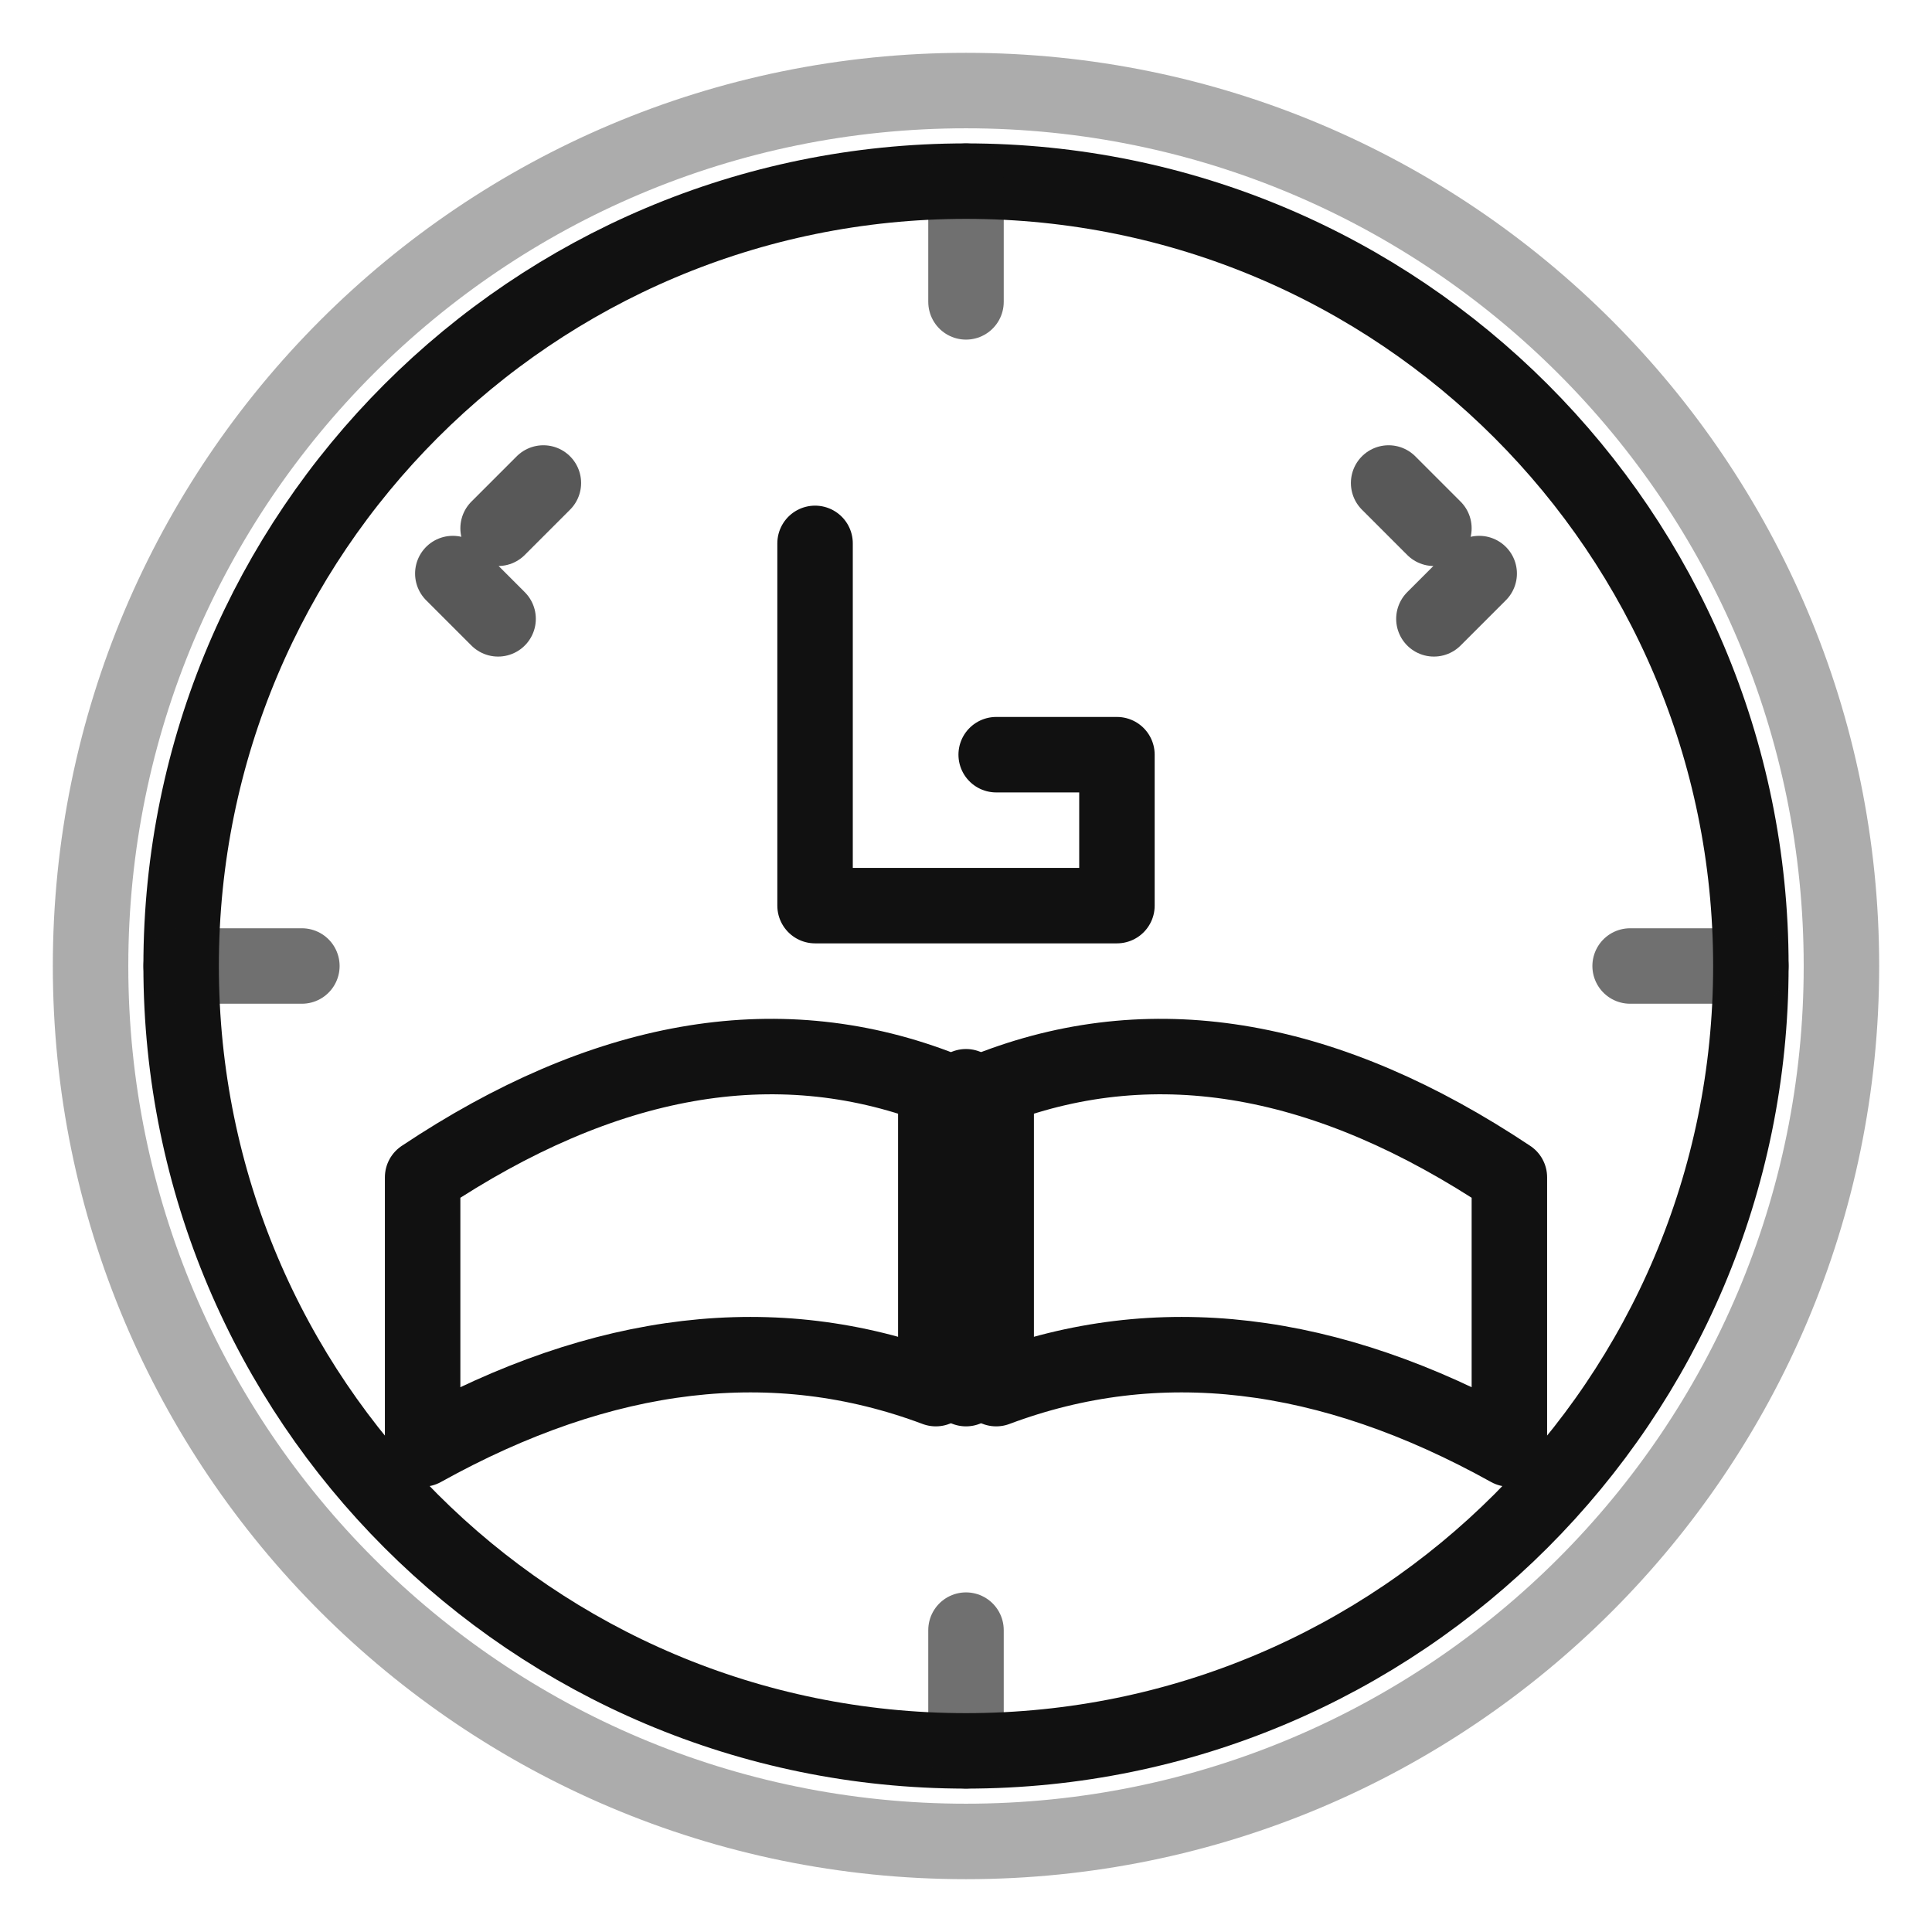
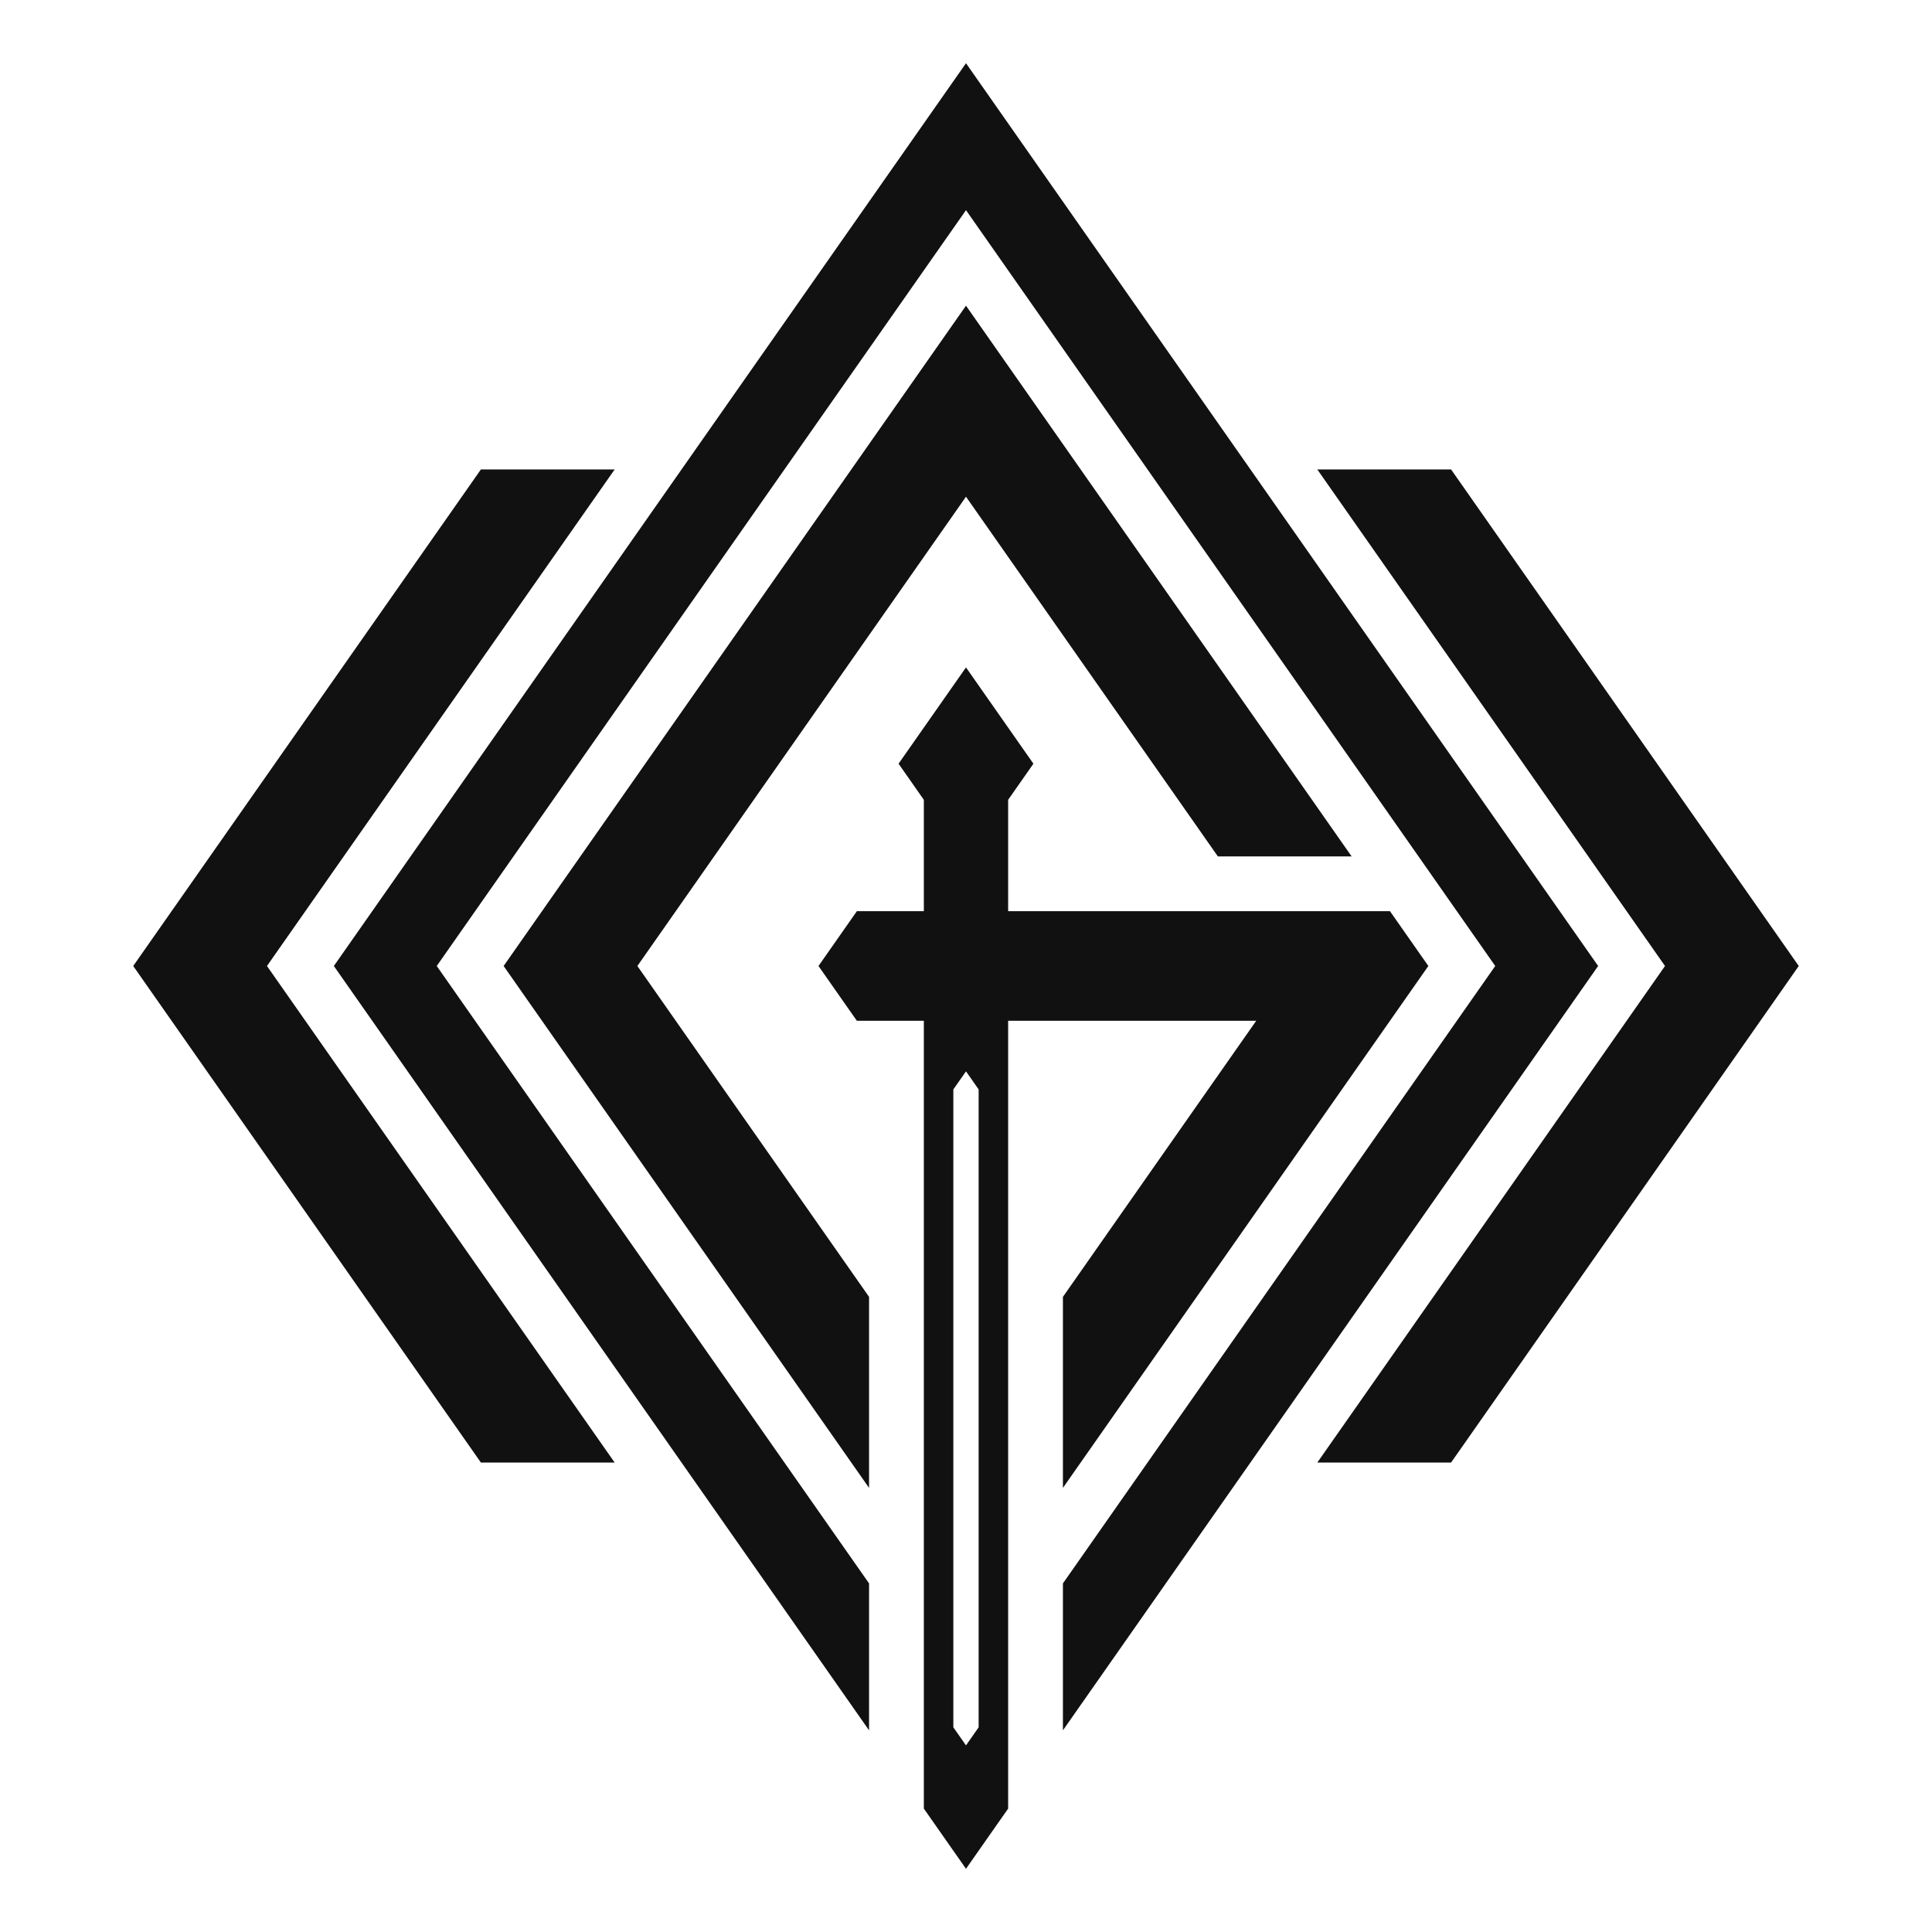
- <svg xmlns="http://www.w3.org/2000/svg" viewBox="0 0 128 128" fill="none" stroke-width="5" stroke-linecap="round" stroke-linejoin="round">
+ <svg xmlns="http://www.w3.org/2000/svg" viewBox="-158.44 -30.00 916.89 916.89">
  <style>
-     svg { stroke: #111; }
-     @media (prefers-color-scheme: dark) { svg { stroke: #f0f0f0; } }
+     svg { fill: #111; }
+     @media (prefers-color-scheme: dark) { svg { fill: #f0f0f0; } }
  </style>
-   <circle cx="64" cy="64" r="58" opacity="0.35" />
-   <circle cx="64" cy="64" r="52" />
-   <line x1="64" y1="12" x2="64" y2="20" opacity="0.6" />
-   <line x1="64" y1="108" x2="64" y2="116" opacity="0.6" />
-   <line x1="12" y1="64" x2="20" y2="64" opacity="0.6" />
-   <line x1="108" y1="64" x2="116" y2="64" opacity="0.6" />
-   <path d="M28 78 Q46 66 62 72 L62 92 Q46 86 28 96 Z" />
-   <path d="M100 78 Q82 66 66 72 L66 92 Q82 86 100 96 Z" />
-   <line x1="64" y1="72" x2="64" y2="92" />
-   <path d="M54 36 L54 60 L74 60 L74 50 L66 50" />
-   <path d="M30 38 l3 3 M36 32 l-3 3" opacity="0.7" />
-   <path d="M98 38 l-3 3 M92 32 l3 3" opacity="0.7" />
+   <path d="M254 791.19 L0 428.44 L300 0 L600 428.44 L346 791.19 L346 721.46 L551.17 428.44 L300 69.74 L48.83 428.44 L254 721.46 Z" />
+   <path d="M133.26 192.8 L-31.74 428.44 L133.26 664.09 L69.78 664.09 L-95.22 428.44 L69.78 192.8 Z M466.74 192.8 L631.74 428.44 L466.74 664.09 L530.22 664.09 L695.22 428.44 L530.22 192.8 Z" />
+   <path d="M419.54 376.44 L483.02 376.44 L300 115.07 L80.57 428.44 L254 676.13 L254 585.47 L144.05 428.44 L300 205.73 Z" />
+   <path d="M300 286.74 L332 332.44 L320 349.58 L320 402.44 L501.22 402.44 L519.43 428.44 L346 676.13 L346 585.47 L437.74 454.44 L320 454.44 L320 828.33 L300 856.89 L280 828.33 L280 454.44 L248.21 454.44 L230 428.44 L248.21 402.44 L280 402.44 L280 349.58 L268 332.44 Z M300 478.44 L294 487.01 L294 789.76 L300 798.33 L306 789.76 L306 487.01 Z" fill-rule="evenodd" />
</svg>
